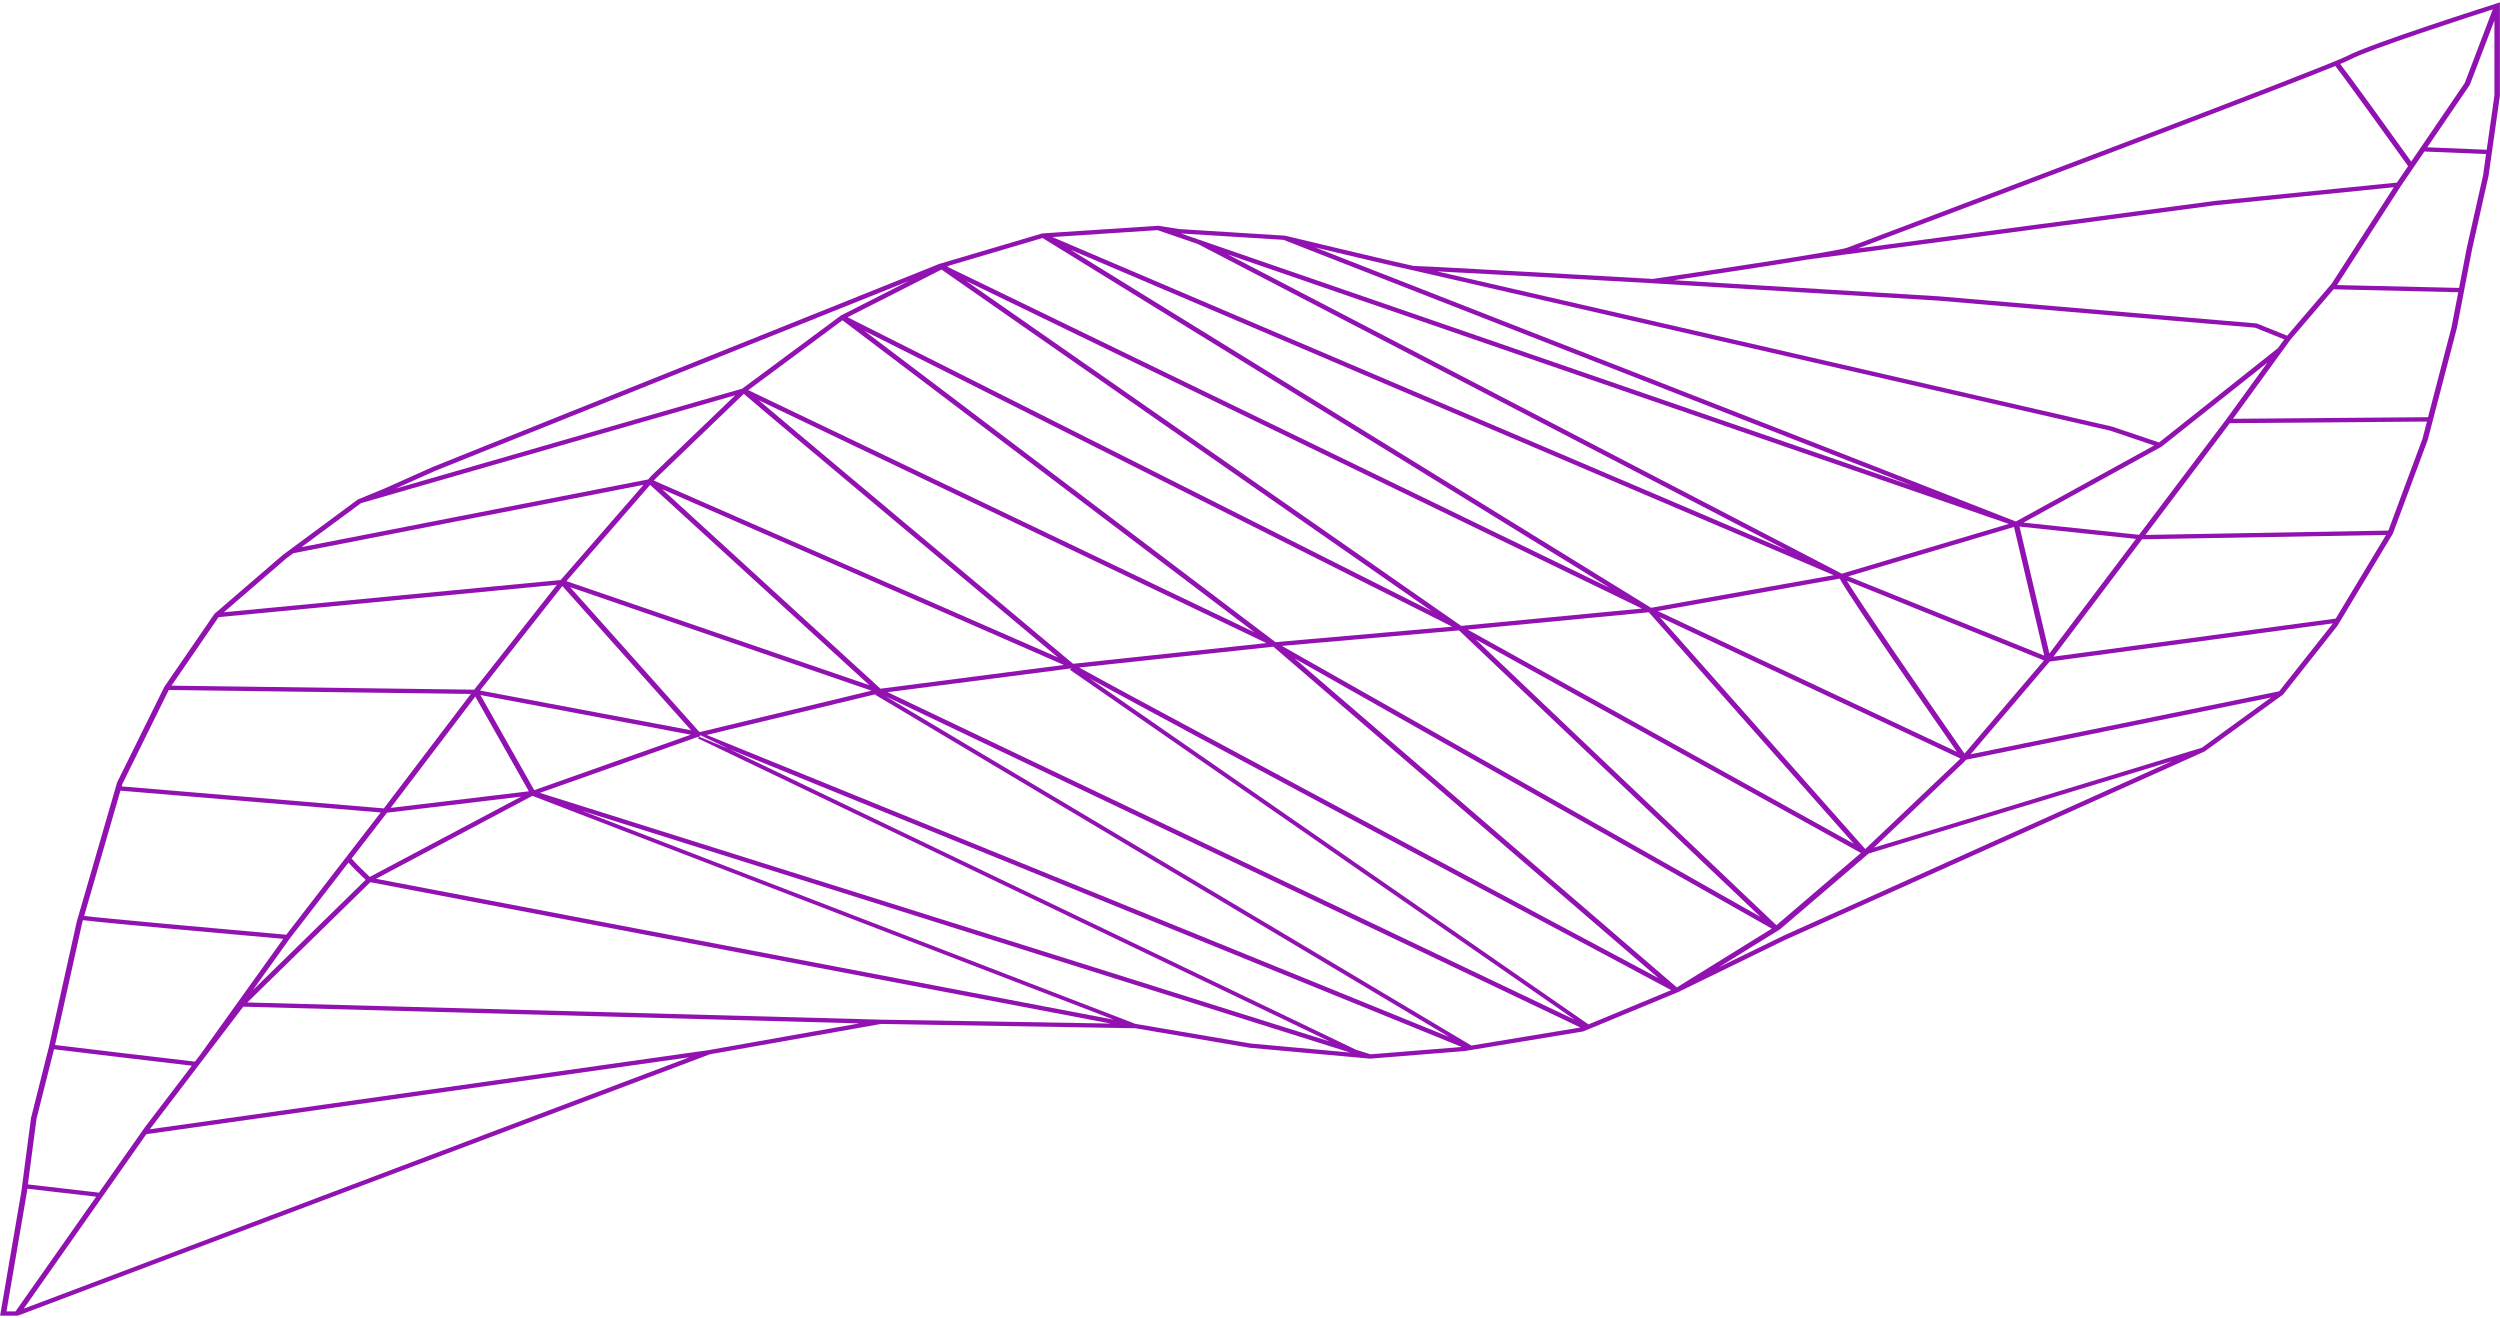
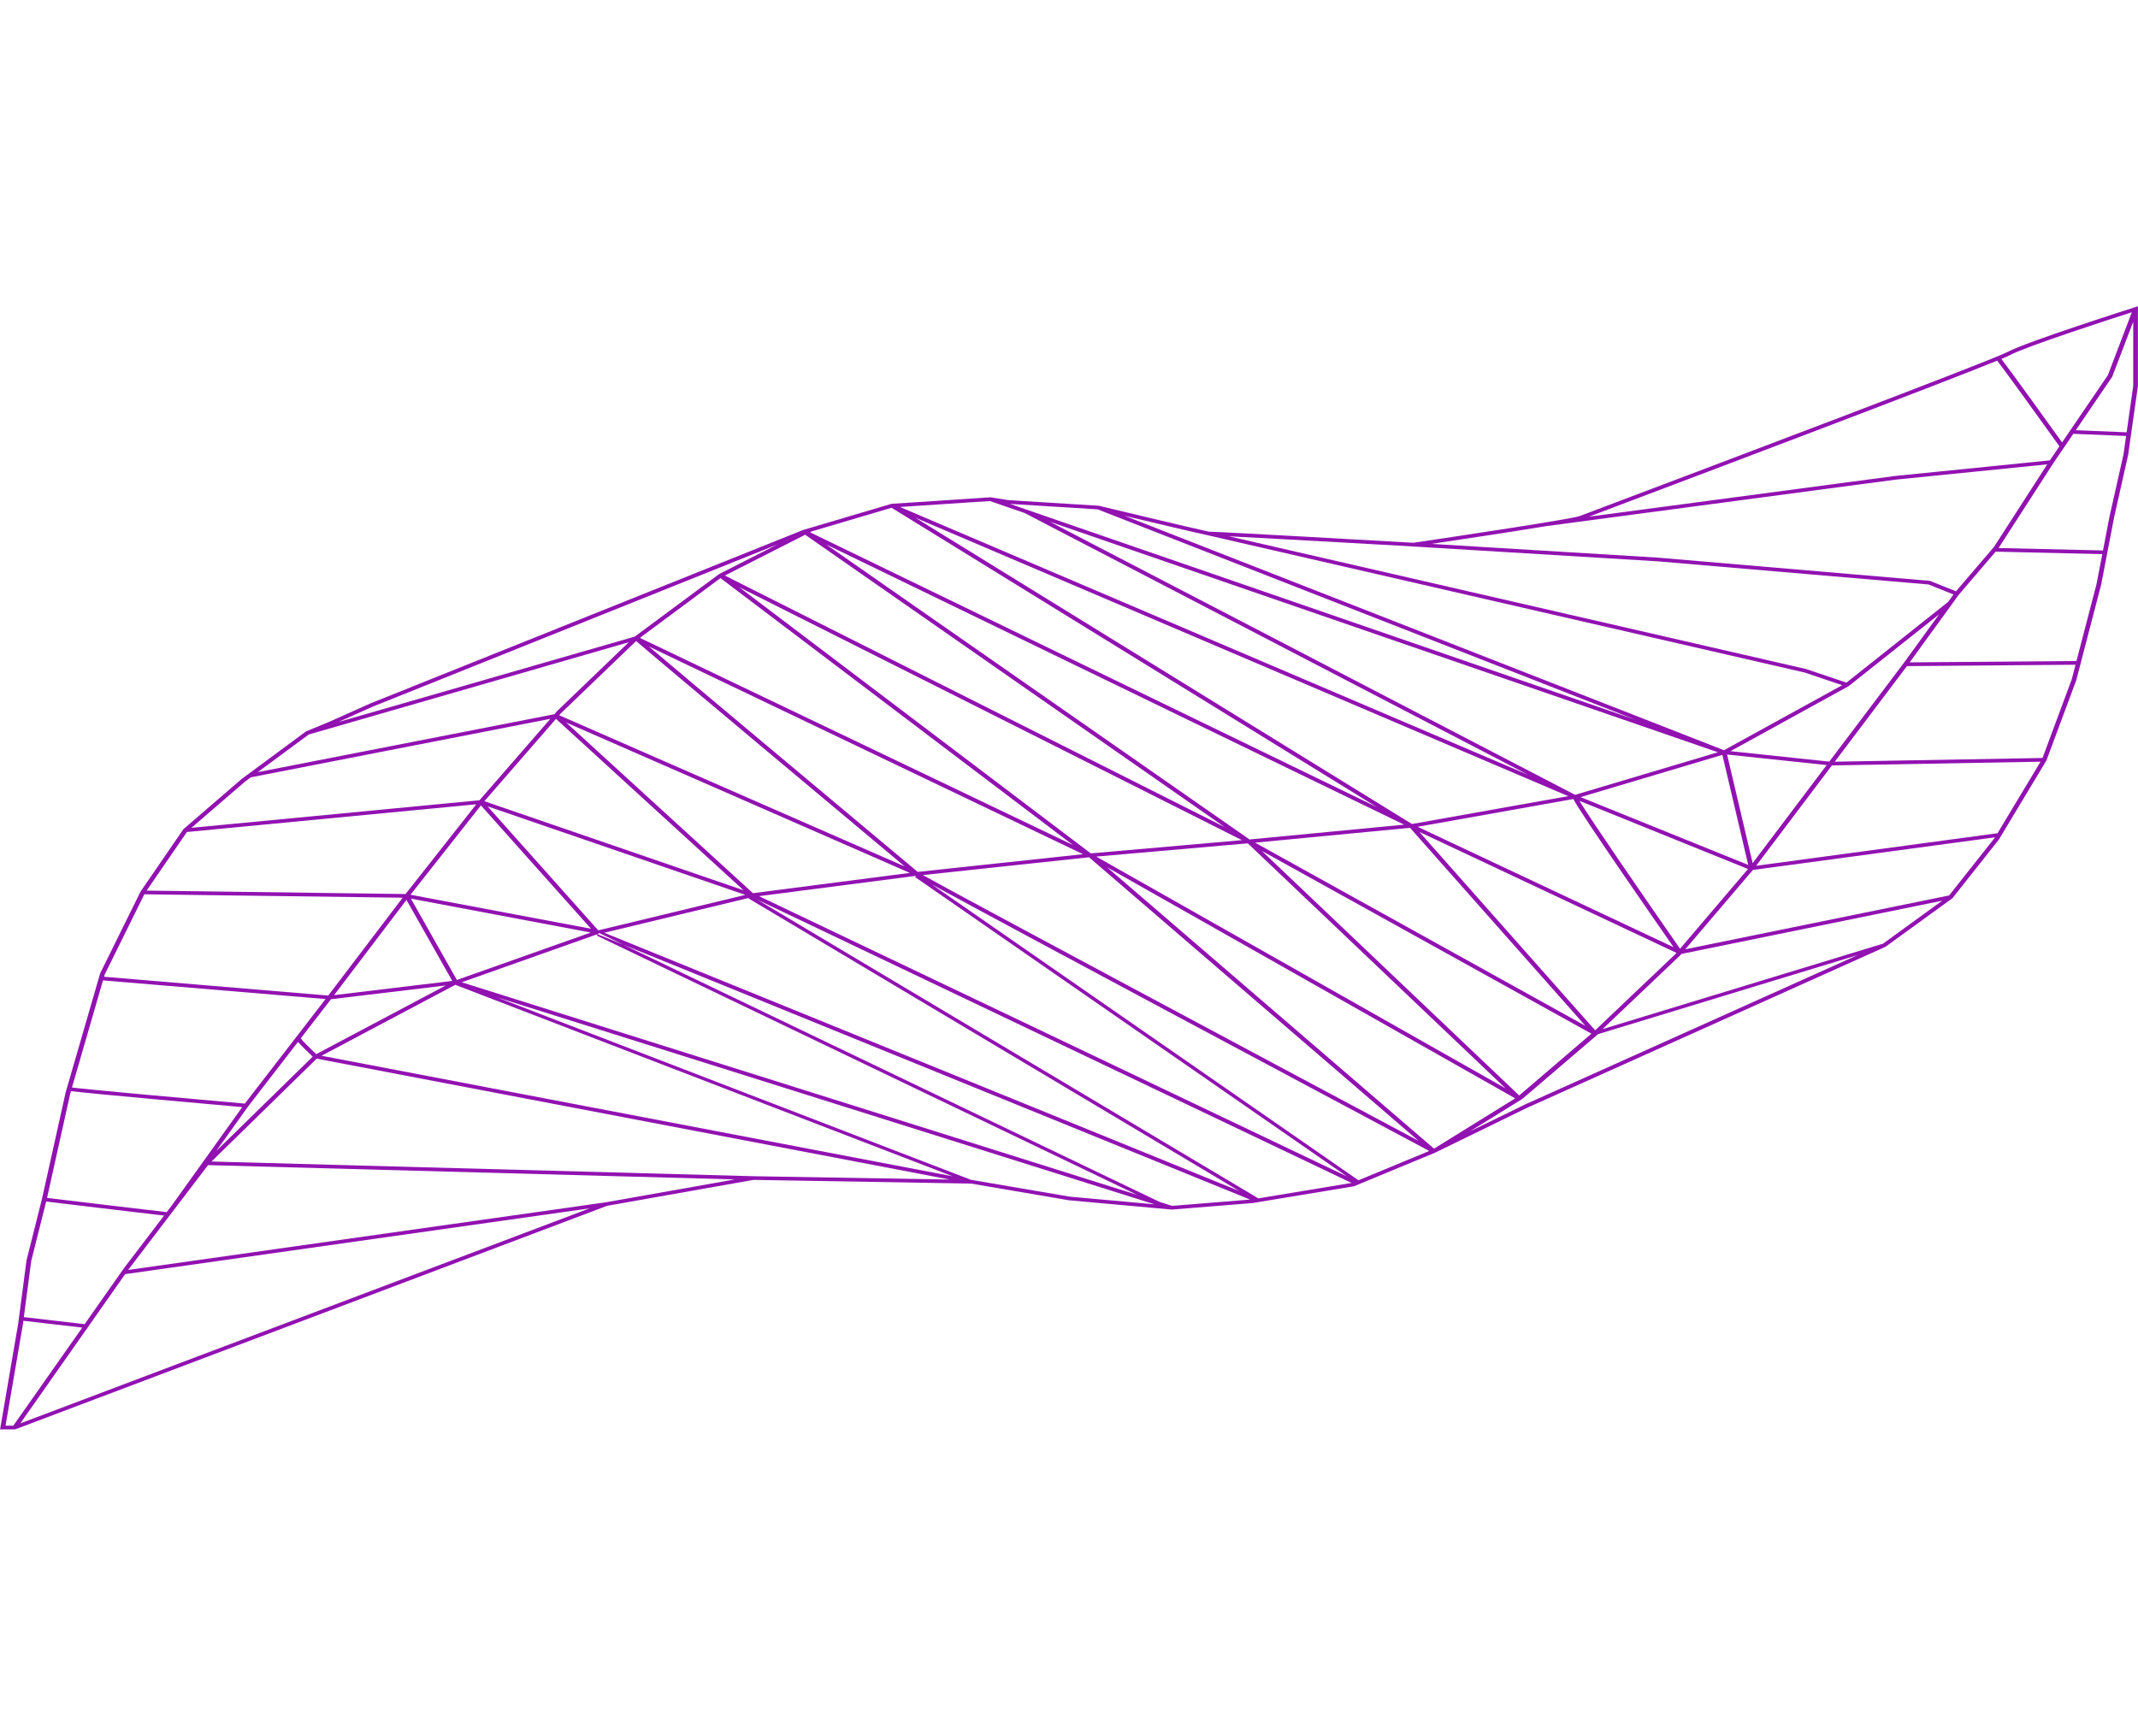
- <svg xmlns="http://www.w3.org/2000/svg" width="924" height="487" viewBox="0 0 924 487" fill="none">
+ <svg xmlns="http://www.w3.org/2000/svg" width="600" height="487" viewBox="0 0 924 487" fill="none">
  <path d="M922.535 1.342C920.63 1.948 875.716 16.257 867.529 20.663C860.797 24.285 738.138 70.603 697.847 85.821C688.839 89.223 683.397 91.278 682.691 91.551C679.435 92.821 629.869 100.291 610.85 103.087C605.894 102.808 527.877 98.373 522.411 98.284C514.541 96.627 475.321 87.192 474.918 87.097L435.818 84.657L428.055 83.44L385.244 86.266L347.191 97.529L347.138 97.541L160.031 172.538L142.143 180.536L132.277 184.597L104.455 205.158L79.35 226.8L79.266 226.871L60.756 253.816L43.285 289.181L28.365 340.64L18.127 386.715L11.456 413.237L7.874 440.472L0.034 486.275H6.561L262.357 389.665L325.644 378.449L419.69 380.046L461.963 387.26L506.39 391.28L541.346 388.465L585 381.24L585.144 381.216L620.176 366.71L659.594 347.479L814.832 277.737L843.816 256.713L863.874 231.365L884.418 197.212L897.304 162.561L908.074 121.23L913.705 91.995L919.754 65.086L923.958 35.428L923.966 0.878L922.535 1.342ZM868.681 21.987C875.746 18.187 912.395 6.33 921.336 3.461L910.977 30.662L891.183 59.707C884.717 50.688 868.636 28.345 864.946 23.642C866.844 22.853 868.142 22.283 868.681 21.986L868.681 21.987ZM698.725 87.269C738.705 72.17 838.042 34.658 863.14 24.386C865.917 27.907 880.246 47.737 890.037 61.395L885.893 67.486L818.744 74.249L686.713 91.813C689.339 90.815 693.498 89.248 698.727 87.271L698.725 87.269ZM668.475 95.867L819.046 75.833L884.762 69.207L861.774 104.856L845.336 124.064L834.073 119.551L716.522 109.511L618.659 103.567C630.695 101.774 653.311 98.378 668.475 95.867L668.475 95.867ZM610.827 104.696L610.857 104.702L716.341 111.108L833.481 121.113L844.258 125.436L841.913 128.666L797.995 163.531L780.57 157.659L531.126 100.297C553.56 101.443 610.131 104.662 610.822 104.697L610.827 104.696ZM129.97 317.298L143.038 300.376L192.626 294.427L136.662 324.097C133.74 321.354 130.757 318.374 129.968 317.299L129.97 317.298ZM135.145 325.178L93.473 365.932L107.202 346.76L128.785 318.812C130.447 320.724 133.688 323.805 135.145 325.177L135.145 325.178ZM144.397 298.596L175.665 257.449L195.459 292.463L144.397 298.596ZM177.585 256.89L255.307 271.544L197.454 292.039L177.585 256.89ZM177.425 255.21L207.85 216.605L255.419 269.911L177.425 255.21ZM453.797 94.029L742.447 193.63L680.717 212.029L453.797 94.029ZM723.29 277.888L612.699 225.84L679.955 213.852C683.674 220.865 714.652 265.479 723.29 277.888V277.888ZM610.741 224.551L610.164 224.605L395.653 92.293L677.756 212.598L610.741 224.551ZM685.146 311.845L542.445 232.705L609.39 226.298L685.146 311.845ZM540.032 231.32L357.077 103.83L606.832 224.925L540.032 231.32ZM463.676 233.701L276.556 144.192L311.368 118.371L463.676 233.701ZM319.518 122.314L536.73 231.617L471.424 237.335L319.518 122.314ZM468.055 237.685L396.624 245.338C361 215.555 298.184 162.968 280.455 147.94L468.055 237.685ZM390.994 242.975L241.676 177.627L242.359 176.849L274.917 145.571C284.419 153.818 369.981 225.395 390.995 242.975L390.994 242.975ZM210.726 217.01L322.098 255.278L258.819 270.537L258.432 270.466L210.726 217.01ZM209.345 214.784L240.287 179.213L321.333 253.26L209.345 214.784ZM323.723 256.56L323.487 256.797L535.589 383.26L261.18 271.64L323.723 256.56ZM244.718 180.797L393.195 245.771L325.43 254.54L244.718 180.797ZM396.01 247.029L395.426 247.54L582.055 376.912L328.065 255.828L396.01 247.029ZM470.643 239.02L613.018 361.539C540.1 322.642 415.624 256.113 398.857 246.714L470.643 239.02ZM539.265 232.999L650.661 338.876L473.793 238.728L539.265 232.999ZM545.367 236.282L687.772 315.257L656.566 341.963L545.367 236.282ZM613.45 228.071L724.551 280.351L724.353 280.583L689.39 313.803L613.45 228.071ZM682.597 214.628L755.446 244.084L726.084 278.546C710.1 255.597 687.568 222.87 682.597 214.628V214.628ZM683.09 213.019L744.373 194.767L755.552 242.314L683.09 213.019ZM746.415 194.62L789.446 199.168L757.457 241.532L746.415 194.62ZM747.888 193.159L798.843 165.129L798.911 165.093L838.011 134.046L822.666 155.189L790.585 197.671L747.888 193.159ZM522.011 99.851L779.887 159.161L796.158 164.647L745.059 192.749L486.076 91.444C498.522 94.413 517.018 98.813 522.003 99.852L522.011 99.851ZM474.359 88.641L706.744 179.544L436.492 86.295L474.359 88.641ZM427.837 85.06L442.788 90.22L660.407 203.376L388.971 87.625L427.837 85.06ZM350.911 98.147L385.314 87.964L595.006 217.301L350.09 98.557L350.911 98.147ZM347.982 99.631L529.237 225.934L313.269 117.254L347.982 99.631ZM161.027 173.945L335.892 103.86L310.817 116.59L274.336 143.635L146.251 180.554L161.027 173.945ZM133.448 185.951L271.733 146.086L240.707 175.886L239.569 177.192L111.416 202.219L133.448 185.951ZM105.937 206.287L108.381 204.476L237.839 179.188L207.224 214.379L82.737 226.29L105.937 206.287ZM80.779 228.096L205.827 216.126L175.266 254.904C166.326 254.786 76.878 253.586 63.385 253.42L80.779 228.096ZM45.246 289.715L62.383 255.017C71.148 255.118 160.215 256.311 174.006 256.495L141.865 298.782L44.973 290.653L45.246 289.715ZM44.517 292.227L140.704 300.29L105.801 345.48C78.191 343.039 37.885 339.388 31.108 338.527L44.517 292.227ZM30.401 340.961L30.66 340.088C39.296 341.199 93.035 345.966 104.692 346.994L74.304 389.411H74.311L72.042 392.379C55.444 390.426 25.967 386.947 20.345 386.228L30.401 340.961ZM13.5 413.494L19.966 387.803C26.151 388.599 55.94 392.114 70.906 393.877L53.602 416.564L36.572 440.801L10.305 437.755L13.5 413.494ZM5.744 484.685H2.397L9.933 440.676L10.108 439.346L35.54 442.291L5.744 484.685ZM8.787 483.681L54.095 419.188L254.792 390.765L8.787 483.681ZM261.825 388.136L55.377 417.377L55.392 417.359L89.922 372.068L317.586 378.249L261.825 388.136ZM325.568 376.86H325.515L91.42 370.507L136.873 326.053L410.466 378.303L325.568 376.86ZM138.978 324.8L196.778 294.145L411.658 376.878L138.978 324.8ZM462.308 385.694L420.067 378.486L419.338 378.344L419.361 378.314L215.011 299.63L498.96 389.007L462.308 385.694ZM506.561 389.673L501.165 387.974L269.46 276.806L258.41 272.312L257.954 272.899L491.389 384.899L199.552 293.045L257.253 272.597L258.407 272.318L258.87 271.73L269.457 276.813L540.252 386.959L506.561 389.673ZM543.833 386.437L327.379 257.38L584.108 379.764L543.833 386.437ZM587.1 378.617L402.81 250.818C435.891 268.952 570.496 340.795 617.671 365.952L587.1 378.617ZM619.757 364.943L478.475 243.355L654.842 343.218L619.757 364.943ZM659.304 345.765L635.322 357.456L657.915 343.467L690.662 315.46L802.755 281.319L659.304 345.765ZM813.785 276.362L692.615 313.275L725.985 281.575L726.645 280.804L839.354 257.795L813.785 276.362ZM862.106 230.572L842.374 255.509L728.351 278.783L757.562 244.512L862.21 230.398L862.106 230.572ZM863.282 228.624L758.968 242.696L791.715 199.323L881.875 197.714L863.282 228.624ZM895.339 162.19L882.733 196.099L792.952 197.709L824.152 156.401L897.002 155.807L895.339 162.19ZM906.07 120.966L897.403 154.192L825.327 154.779L846.563 125.538L862.485 106.93L908.568 108.01L906.07 120.966ZM917.735 64.869L911.694 91.742L908.871 106.408L863.759 105.357L887.476 68.591L896.052 55.998L918.849 56.942L917.735 64.869ZM921.932 35.3L919.086 55.346L897.13 54.438L912.862 31.335L921.939 7.561L921.932 35.3Z" fill="#9112B1" />
</svg>
